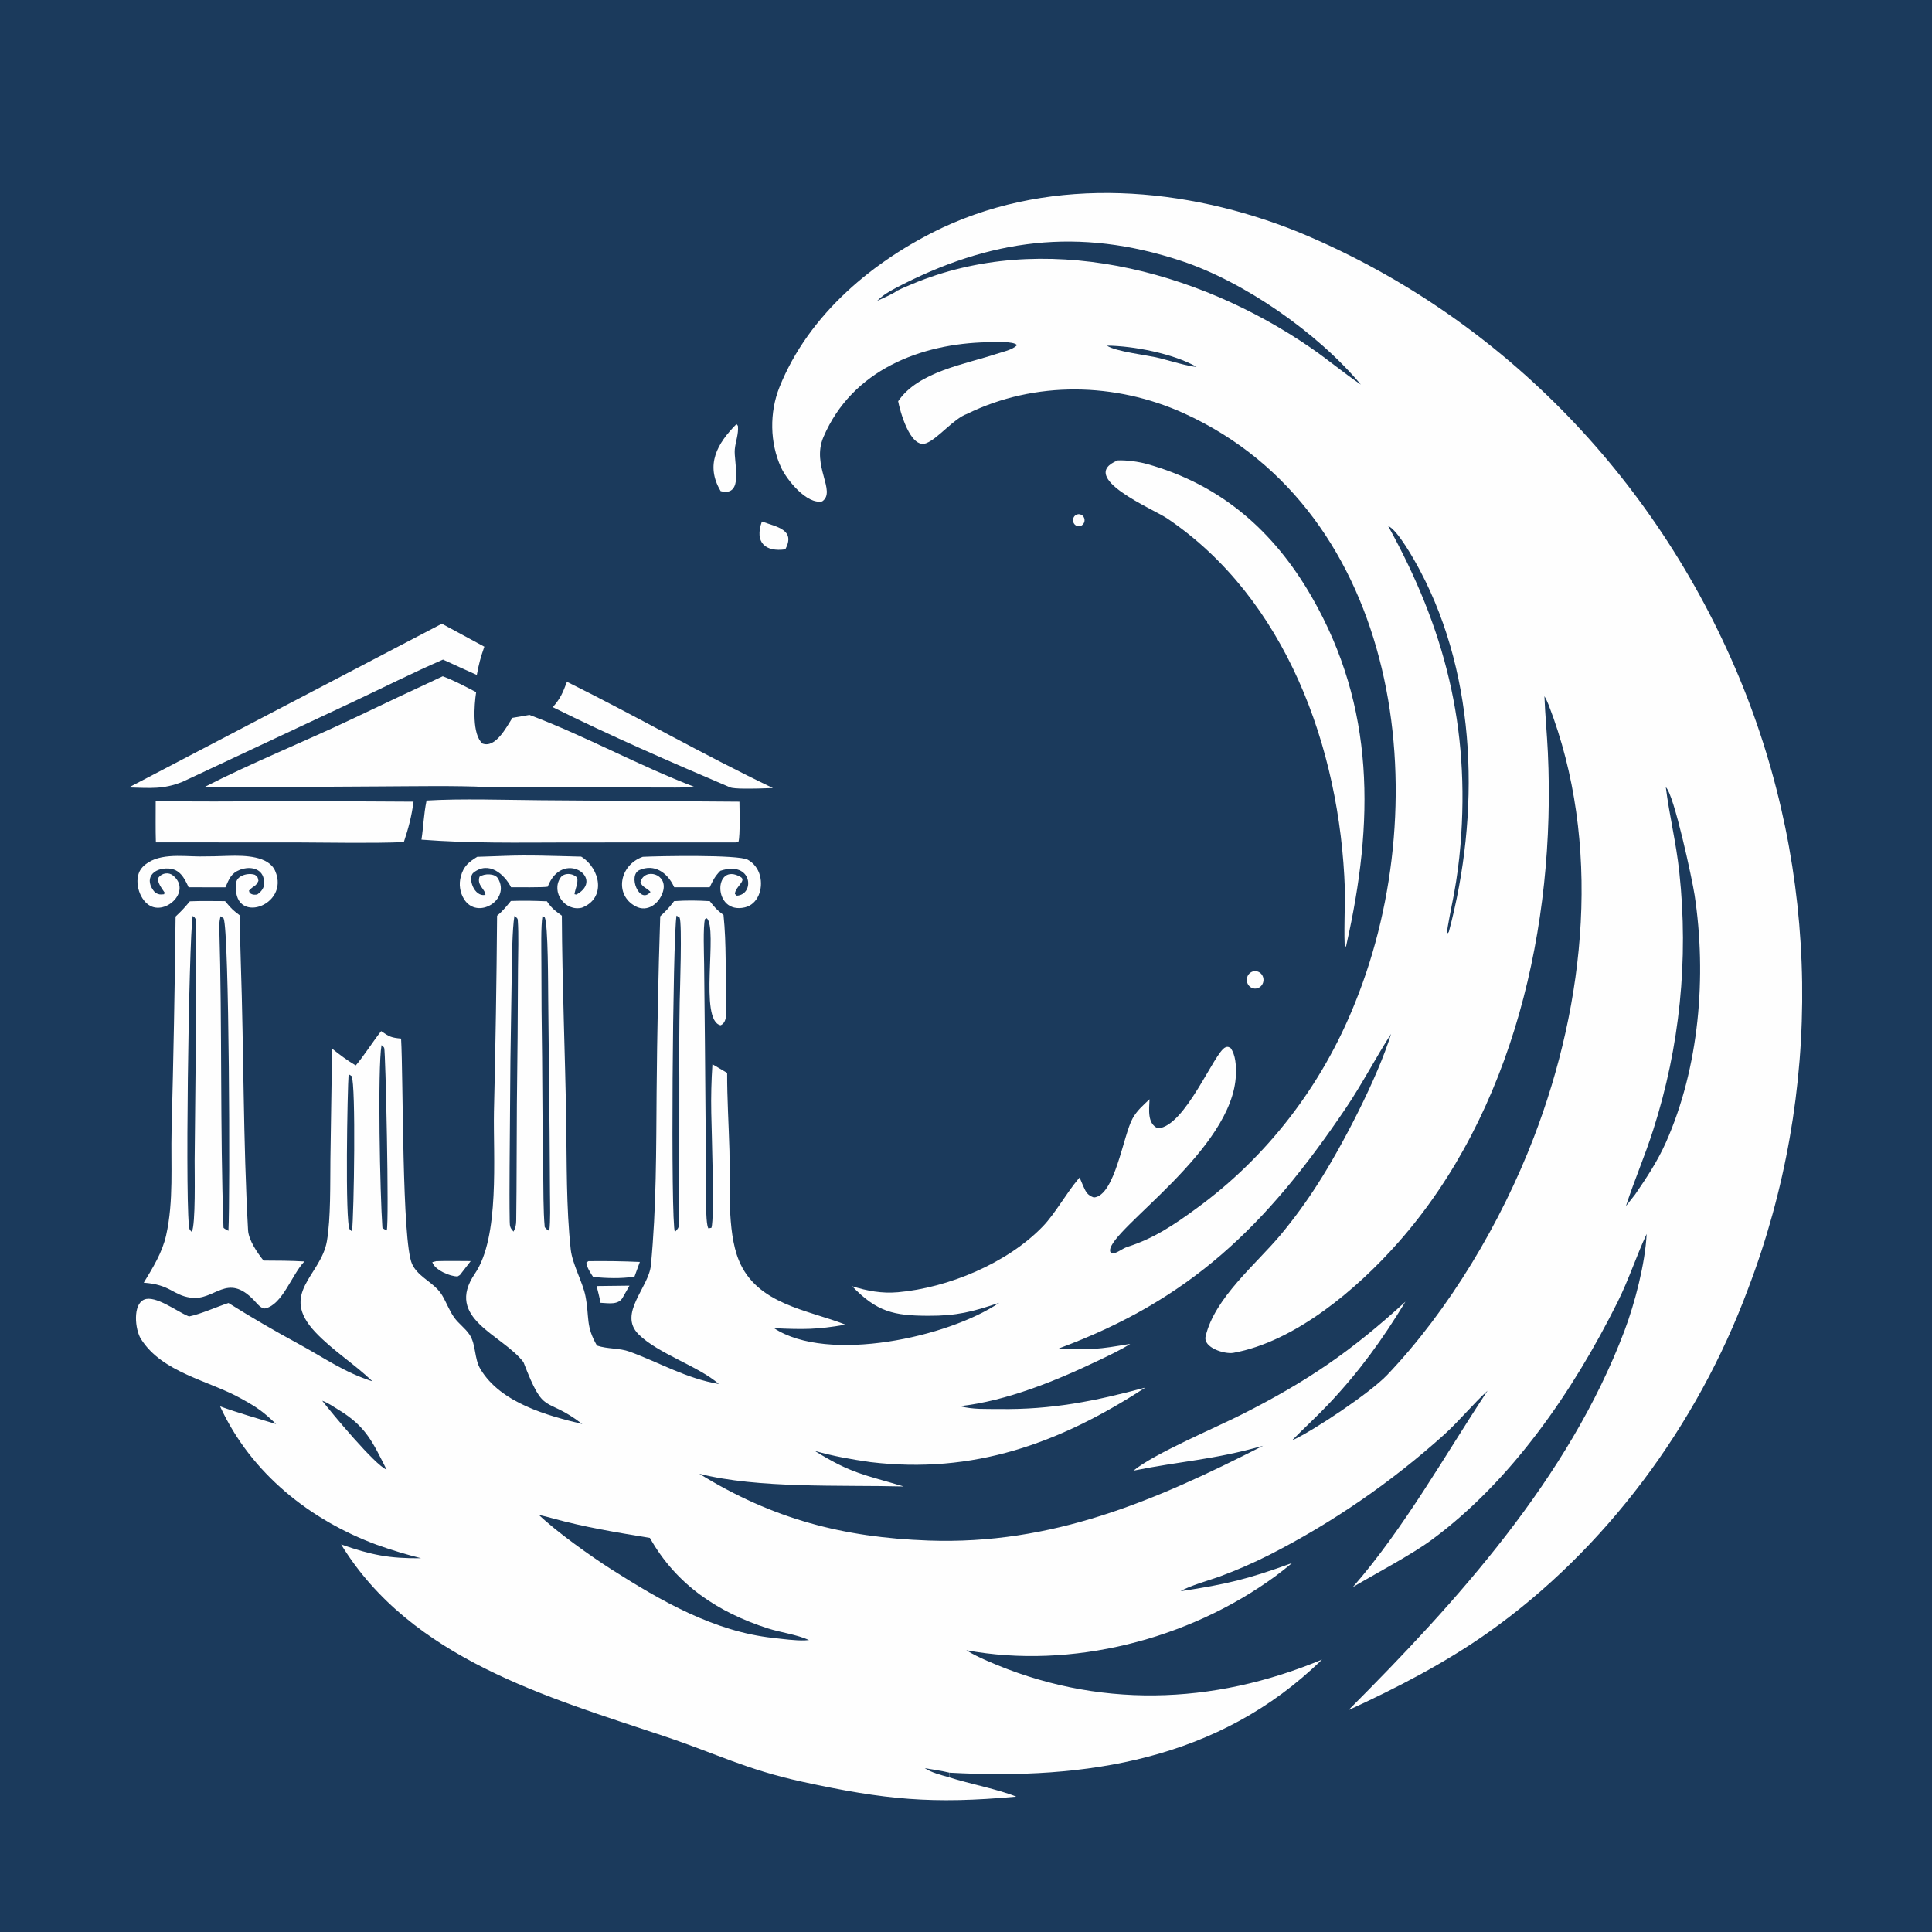
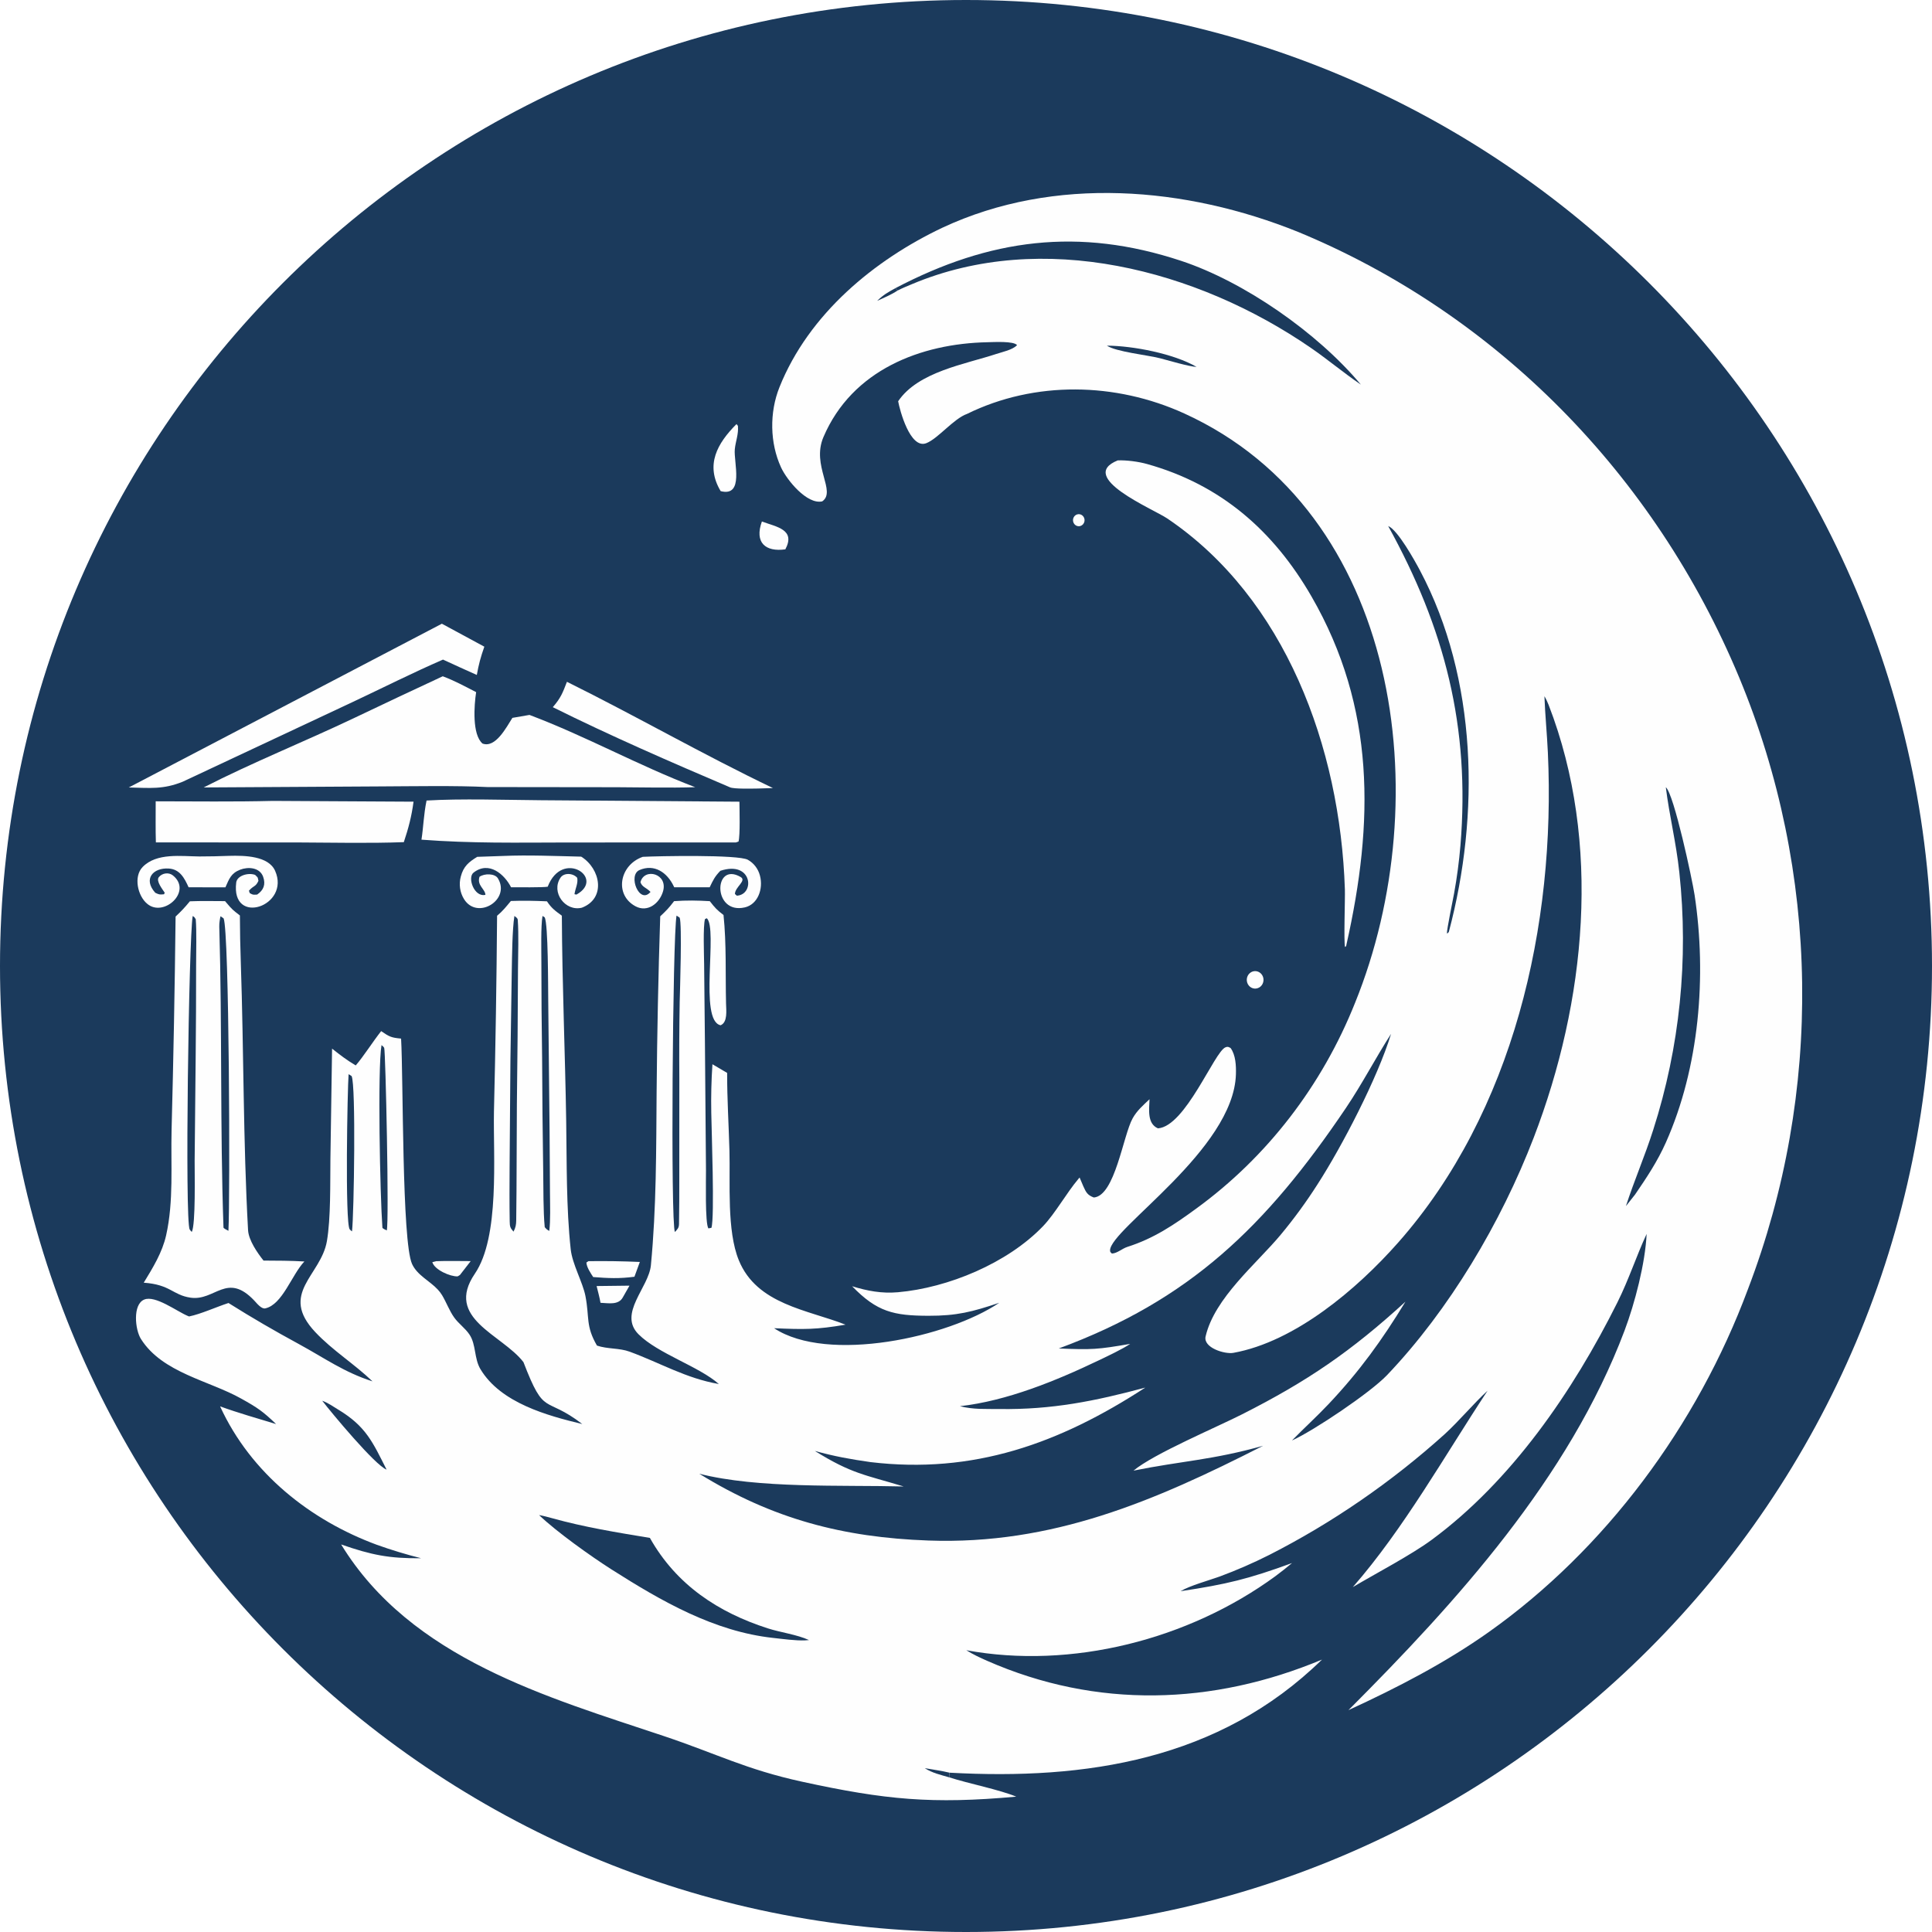
<svg xmlns="http://www.w3.org/2000/svg" width="850" height="850" viewBox="0 0 850 850">
  <clipPath id="cl_3">
-     <rect x="-0" width="850" height="850" />
+     <circle cx="425" cy="425" r="425" />
  </clipPath>
  <g clip-path="url(#cl_3)">
    <path fill="#1B3A5C" transform="matrix(0.957207 0 0 1 -142.624 -18)" d="M0 0L1152 0L1152 896L0 896L0 0Z" />
    <path fill="#FEFEFE" transform="matrix(0.957207 0 0 1 -142.624 -18)" d="M561.815 194.536C571.005 181.501 592.67 178.249 606.932 173.722C609.862 172.792 614.266 171.98 616.478 169.867C615.021 167.973 605.717 168.513 602.854 168.568C572.336 169.155 540.659 180.687 527.461 210.325C521.862 222.897 533.574 234.172 526.914 238.586C519.924 240.081 510.665 229.207 507.984 223.628C502.814 212.871 502.63 199.441 507.248 188.389C520.763 156.043 550.962 132.315 582.192 118.165C633.675 95.148 694.114 100.143 745.624 120.024C836.494 155.986 909.407 226.492 948.394 316.1C985.556 401.667 987.001 498.532 952.408 585.17C929.07 645.274 886.792 699.73 833.297 736.03C813.224 749.651 790.968 760.633 768.788 770.388C818.355 722.874 870.129 668.316 895.678 603.426C900.413 591.401 905.215 573.755 905.836 560.876C901.116 570.588 897.703 580.836 892.416 590.98C871.92 630.309 843.642 669.619 807.046 695.459C797.657 702.088 781.363 710.265 770.8 716.254C794.291 690.514 813.028 658.372 832.724 629.854C826.119 635.662 819.892 642.943 813.007 648.984C788.555 670.06 761.49 687.899 732.479 702.06C725.035 705.653 717.401 708.838 709.61 711.601C704.822 713.258 695.647 715.689 691.613 718.068C712.989 714.983 722.734 712.698 742.854 705.679C740.369 707.672 737.828 709.593 735.234 711.441C695.253 739.443 641.408 752.534 593.145 744.034C596.196 745.866 599.415 747.304 602.69 748.682C653.103 769.885 706.385 768.233 756.625 748.152C709.276 792.438 647.973 801.212 585.403 797.905L585.279 799.958C594.381 802.76 608.221 805.32 616.097 808.45C577.5 811.801 555.991 809.867 517.759 801.898C491.837 796.496 478.429 789.584 454.199 781.82C400.716 764.682 337.963 747.833 305.798 697.498C319.776 702.142 327.828 703.696 342.566 703.562C335.712 701.914 328.938 699.947 322.267 697.668C291.824 686.929 264.33 666.306 250.162 636.746C258.428 639.619 267.45 642.074 275.897 644.527C269.9 639.008 267.399 637.348 259.955 633.377C245.091 625.361 223.634 622.016 213.802 607.124C211.073 603.07 209.896 591.869 215.298 589.752C220.383 587.76 230.247 594.922 235.202 596.91L235.902 597.186C241.373 596.114 248.242 593.071 254.02 591.266C265.161 597.967 274.919 603.37 286.409 609.354C298.207 615.499 307.118 621.728 320.205 625.738C311.878 618.08 301.943 612.212 293.943 604.101C277.078 587 296.516 579.252 299.248 564.082C301.066 553.981 300.73 538.613 300.866 527.917L301.628 479.356C305.606 482.337 308.16 484.265 312.508 486.743C315.96 482.959 320.441 476.177 324.191 471.65C328.059 474.209 328.96 474.537 333.35 474.939C334.401 492.371 333.692 564.203 338.391 574.092C340.76 579.077 346.501 581.502 350.219 585.35C350.966 586.123 351.626 586.928 352.196 587.838C354.173 590.989 355.529 594.648 357.744 597.628C359.787 600.377 362.821 602.329 364.795 605.164C367.879 609.59 366.871 615.658 369.83 620.379C379.161 635.26 400.563 640.817 416.64 644.518C399.075 631.645 399.454 641.819 389.591 617.275C379.751 605.052 353.207 598.097 367.257 578.376C378.809 562.162 375.642 526.881 376.032 507.11C376.762 478.377 377.242 449.639 377.472 420.899C380.113 418.797 381.614 416.931 383.822 414.395C389.75 414.189 394.455 414.298 400.391 414.541C402.566 417.661 404.206 418.729 407.242 420.864C407.388 450.884 408.747 481.177 409.238 511.246C409.541 529.774 409.236 549.228 411.316 567.65C412.058 574.215 416.869 582.18 418.092 588.239C420.01 597.735 418.096 601.262 423.379 610.003C428.369 611.609 433.598 610.991 438.433 612.692C452.709 617.716 464.265 624.397 479.401 626.915C470.327 619.193 451.371 613.537 442.482 605.023C433.003 595.943 447.182 584.47 448.166 574.69C450.715 549.351 450.598 523.774 450.8 498.341C451.025 472.604 451.577 446.871 452.456 421.148C455.343 418.551 456.424 417.489 458.824 414.469C464.784 414.07 469.329 414.15 475.24 414.474C477.74 417.528 478.402 418.239 481.547 420.563C482.943 433.219 482.387 446.695 482.707 459.435C482.785 462.562 483.523 467.724 480.219 469.073C470.086 467.12 479.082 426.676 473.875 421.988L473.035 422.345C472.091 425.628 472.597 438.104 472.635 442.102L473.005 476.755L473.488 532.934C473.527 536.588 473.001 556.488 474.619 558.441L475.994 558.185C477.52 553.701 476.03 514.772 475.92 507.603C475.774 500.472 475.952 493.337 476.454 486.221L483.214 490.032C483.179 501.167 483.951 512.969 484.276 524.276C484.685 538.462 483.002 559.403 488.582 572.467C496.901 591.945 520.236 594.241 537.623 600.797C524.205 603.012 518.425 602.924 504.796 602.361C529.525 617.936 584.898 606.329 608.27 591.175C595.934 595.153 588.8 596.924 575.715 596.888C559.756 596.843 552.104 595.189 540.666 583.899C547.663 585.956 554.248 587.157 561.705 586.533C584.694 584.607 612.057 573.796 628.435 557.445C633.94 551.95 639.214 542.834 644.655 536.677L645.209 536.057C645.76 537.343 646.329 538.622 646.914 539.893C648.176 542.6 648.84 543.801 651.742 544.849C661.478 544.145 665.212 517.534 669.587 510.032C671.617 506.551 674.398 504.31 677.351 501.62C677.176 506.25 676.227 512.349 681.219 514.428C693.892 513.59 707.119 480.803 712.232 478.787C713.339 478.351 713.587 478.597 714.592 479.063C716.977 482.139 717.179 486.911 717.061 490.68C716.028 523.771 659.204 558.732 659.213 568.115C659.214 568.929 659.52 568.969 660.056 569.511C662.544 569.409 664.679 567.333 667.248 566.552C679.294 562.886 688.631 556.875 698.923 549.656C731.342 527.047 756.636 495.657 771.835 459.174C809.997 369.049 792.464 243.121 693.297 199.896C661.757 186.148 624.648 185.447 593.481 200.1C587.337 202.175 580.136 210.983 574.748 212.984C567.294 215.752 562.537 198.339 561.815 194.536Z" />
    <path fill="#1B3A5C" transform="matrix(0.957207 0 0 1 -142.624 -18)" d="M585.279 799.958C581.244 798.824 577.616 798.089 574.038 795.929C577.808 796.573 581.688 797.038 585.403 797.905L585.279 799.958Z" />
    <path fill="#1B3A5C" transform="matrix(0.957207 0 0 1 -142.624 -18)" d="M858.862 324.324C859.52 325.304 860.325 326.98 860.783 328.113C885.342 388.853 877.908 458.819 853.935 518.52C838.908 555.943 815.048 594.367 786.504 623.011C778.759 630.783 752.665 647.53 742.818 651.759C748.38 646.298 754.121 641.354 759.707 635.686C773.811 621.375 784.276 607.535 794.978 590.686C770.038 612.536 749.884 625.715 719.922 640.226C707.563 646.212 679.246 657.636 669.988 665.019C692.478 660.676 706.215 660.375 729.538 654.083C679.545 678.497 632.562 697.72 575.778 695.77C536.543 694.423 504.156 686.331 470.425 666.387C497.462 672.964 535.59 671.282 564.359 671.985C546.396 666.78 540.442 666.43 523.526 656.353C532.537 658.745 539.857 659.999 549.085 661.26C596.314 666.656 635.791 653.173 675.411 628.481C652.264 634.442 632.495 638.244 608.36 637.914C601.993 637.827 596.487 638.204 590.209 636.665C611.773 634.364 634.396 625.481 653.957 616.528C657.927 614.711 665.097 611.475 668.466 609.247C653.557 611.723 650.797 611.881 635.65 611.268C695.698 590.019 730.755 557.766 767.554 505.568C775.204 494.716 781.179 483.545 788.37 472.858C782.179 492.265 765.762 522.453 754.588 539.024C749.395 546.816 743.707 554.267 737.56 561.33C726.5 574.019 707.236 589.032 703.127 605.973C701.924 610.932 711.911 613.885 715.882 613.2C744.2 608.314 772.711 585.2 791.677 564.635C844.513 507.345 864.15 425.265 860.44 349.012C860.04 340.784 859.18 332.577 858.862 324.324Z" />
    <path fill="#1B3A5C" transform="matrix(0.957207 0 0 1 -142.624 -18)" d="M560.546 144.781C603.849 123.03 644.849 117.866 691.87 132.758C720.777 141.913 754.507 164.303 774.493 187.211C766.567 182.041 759.292 176.17 751.38 170.961C699.073 136.529 628.1 118.843 568.119 143.029C566.094 143.846 563.486 144.848 561.566 145.821L560.546 144.781Z" />
    <path fill="#1B3A5C" transform="matrix(0.957207 0 0 1 -142.624 -18)" d="M396.774 684.574C398.599 684.855 400.974 685.467 402.799 685.954C417.667 689.916 432.524 692.214 447.705 694.612C459.923 715.414 479.337 727.466 501.854 734.394C507.83 736.233 515.232 737.106 520.847 739.56C520.241 739.624 519.632 739.669 519.022 739.696C514.782 739.884 508.68 739.064 504.424 738.624C477.263 735.813 452.993 722.442 430.04 708.466C420.765 702.819 404.889 692.005 396.774 684.574Z" />
    <path fill="#1B3A5C" transform="matrix(0.957207 0 0 1 -142.624 -18)" d="M914.656 364.342C918.423 367.37 926.835 405.135 927.88 411.752C933.522 447.468 930.051 487.627 914.681 520.653C910.793 529.008 905.82 536.141 900.524 543.543L896.32 548.628C900.105 537.431 905.122 526.403 908.876 515.063C921.08 478.67 925.175 440.048 920.876 401.904C919.399 388.531 916.279 376.919 914.656 364.342Z" />
    <path fill="#1B3A5C" transform="matrix(0.957207 0 0 1 -142.624 -18)" d="M787.04 249.43C791.413 251.124 799.159 264.473 801.654 268.974C828.058 316.616 829.248 376.461 814.939 427.927C814.483 428.59 814.778 428.333 814.051 428.693C813.923 427.079 816.893 413.479 817.34 411.069C818.662 404.089 819.636 397.047 820.26 389.97C824.77 337.701 812.987 294.382 787.04 249.43Z" />
    <path fill="#1B3A5C" transform="matrix(0.957207 0 0 1 -142.624 -18)" d="M385.44 420.971C386.314 421.688 386.912 421.87 386.981 422.788C387.458 429.145 387.131 437.855 387.083 444.099C387.017 464.055 386.846 484.012 386.571 503.966C386.431 520.912 386.514 537.973 386.268 554.92C386.24 556.872 385.985 558.138 385.021 559.865C383.464 558.226 383.314 557.595 383.273 555.341C383.128 547.354 383.188 539.349 383.225 531.36L383.6 484.844L384.214 445.781C384.341 439.38 384.424 426.927 385.44 420.971Z" />
    <path fill="#1B3A5C" transform="matrix(0.957207 0 0 1 -142.624 -18)" d="M398.348 420.978L399.347 421.583C400.99 424.55 400.893 452.044 400.978 457.739L401.602 515.851L401.787 543.167C401.814 547.808 402.079 555.252 401.451 559.554C400.27 558.887 400.312 558.9 399.376 557.908C398.658 550.852 398.793 540.522 398.671 533.152C398.407 516.617 398.24 500.081 398.17 483.544C397.949 469.523 397.837 455.5 397.832 441.477C397.827 436.387 397.541 425.463 398.348 420.978Z" />
    <path fill="#1B3A5C" transform="matrix(0.957207 0 0 1 -142.624 -18)" d="M459.952 420.831L461.384 421.712C462.564 424.379 461.523 453.87 461.402 458.838C461.206 470 461.152 481.164 461.24 492.327L461.224 536.658C461.207 543.146 461.234 550.03 461.089 556.542C461.049 558.346 460.282 558.866 459.211 560.034C457.177 556.245 458.18 430.31 459.952 420.831Z" />
    <path fill="#1B3A5C" transform="matrix(0.957207 0 0 1 -142.624 -18)" d="M324.354 477.805C324.811 478.141 325.305 478.524 325.584 479.032C326.223 480.199 327.91 555.622 326.767 559.337C326.203 559.061 324.795 558.505 324.764 558.098C323.671 543.654 322.505 488.367 324.354 477.805Z" />
    <path fill="#1B3A5C" transform="matrix(0.957207 0 0 1 -142.624 -18)" d="M309.224 490.597L310.609 491.428C312.639 495.205 311.703 552.258 310.797 559.751C310.383 559.455 310.093 559.279 309.746 558.874C307.513 556.27 308.707 496.783 309.224 490.597Z" />
    <path fill="#1B3A5C" transform="matrix(0.957207 0 0 1 -142.624 -18)" d="M297.109 634.277C299.713 635.145 302.345 636.94 304.721 638.324C317.198 645.59 320.291 652.438 326.683 664.572C321.426 662.669 301.429 639.653 297.109 634.277Z" />
    <path fill="#1B3A5C" transform="matrix(0.957207 0 0 1 -142.624 -18)" d="M657.775 170.073C669.896 170.146 688.511 173.61 698.972 179.412C695.721 179.354 686.035 176.567 682.213 175.626C676.49 174.217 661.904 172.771 657.775 170.073Z" />
    <path fill="#1B3A5C" transform="matrix(0.957207 0 0 1 -142.624 -18)" d="M552.161 150.361C555.172 147.589 556.961 146.696 560.546 144.781L561.566 145.821C558.605 147.683 555.372 148.972 552.161 150.361Z" />
    <path fill="#FEFEFE" transform="matrix(0.957207 0 0 1 -142.624 -18)" d="M236.267 414.535C241.455 414.324 247.203 414.447 252.448 414.461C252.528 414.555 252.609 414.648 252.69 414.742L253.1 415.203C255.595 418.044 256.158 418.498 259.261 420.767C259.275 427.591 259.434 434.529 259.679 441.414C261.075 480.619 260.742 520.098 263.015 559.213C263.274 563.68 267.357 569.272 270.117 572.601C276.524 572.618 282.511 572.642 288.904 572.996C283.131 578.757 278.842 591.995 270.921 593.635C269.197 593.992 267.116 591.496 265.867 590.195C253.257 577.453 247.835 590.53 236.536 588.916C228.287 587.739 227.416 583.171 215.064 582.334C219.228 575.806 223.58 569.076 225.361 561.471C228.882 546.436 227.469 530.649 227.857 515.336C228.718 483.98 229.334 452.617 229.706 421.251C232.468 418.746 233.833 417.358 236.267 414.535Z" />
    <path fill="#1B3A5C" transform="matrix(0.957207 0 0 1 -142.624 -18)" d="M250.36 421.107L251.777 422.045C254.38 427.511 254.809 544.695 253.992 559.504C253.454 559.218 251.736 558.455 251.721 558.052C250.113 514.109 251.151 469.758 249.788 425.692C249.736 423.991 250.101 422.17 250.36 421.107Z" />
    <path fill="#1B3A5C" transform="matrix(0.957207 0 0 1 -142.624 -18)" d="M237.566 421.003C238.581 421.642 238.228 421.382 238.965 422.414C239.422 427.343 239.142 437.424 239.14 442.67C239.151 456.349 239.081 470.028 238.929 483.706L238.465 528.714C238.435 533.965 238.977 556.822 237.142 560.009C236.741 559.602 236.54 559.426 236.195 558.926C233.886 555.567 235.777 431.039 237.566 421.003Z" />
    <path fill="#FEFEFE" transform="matrix(0.957207 0 0 1 -142.624 -18)" d="M352.5 315.533C357.822 317.429 362.779 320.016 367.848 322.511C366.913 328.307 365.929 341.166 370.783 345.137C376.764 347.239 381.7 338.048 384.509 333.834L392.364 332.536C418.739 342.071 442.074 354.656 468.54 364.342C456.883 364.694 443.969 364.384 432.251 364.343L373.101 364.274C358.265 363.569 339.078 363.933 324.138 363.988L242.611 364.441C265.087 353.429 288.869 344.332 311.658 333.951C325.245 327.761 338.852 321.587 352.5 315.533Z" />
    <path fill="#FEFEFE" transform="matrix(0.957207 0 0 1 -142.624 -18)" d="M662.75 220.553C666.817 220.395 672.266 221.092 676.201 222.144C709.887 231.154 734.241 251.286 751.799 280.421C781.312 329.389 780.477 379.902 767.875 433.541C767.668 434.473 767.914 434.125 767.216 434.636C766.576 432.321 767.287 413.403 767.144 409.268C764.984 346.748 739.735 281.127 685.459 246.076C679.07 241.949 643.718 227.913 662.75 220.553Z" />
    <path fill="#FEFEFE" transform="matrix(0.957207 0 0 1 -142.624 -18)" d="M345.055 370.203C360.876 369.286 381.619 369.956 397.726 370.071L488.864 370.71C488.898 374.283 489.238 385.391 488.452 388.245L487.266 388.637L409.236 388.662C386.472 388.711 365.458 389.082 342.718 387.421C343.666 381.458 343.712 376.51 345.055 370.203Z" />
    <path fill="#FEFEFE" transform="matrix(0.957207 0 0 1 -142.624 -18)" d="M274.374 370.366L339.077 370.705C338.175 377.211 336.744 382.357 334.608 388.511C318.808 389.076 301.922 388.706 286.031 388.645L220.648 388.625C220.445 382.889 220.578 376.344 220.561 370.544C238.306 370.554 256.679 370.798 274.374 370.366Z" />
    <path fill="#FEFEFE" transform="matrix(0.957207 0 0 1 -142.624 -18)" d="M352.094 292.41L371.614 302.513C369.887 307.238 369.094 310.053 368.157 314.95C362.959 312.738 357.777 310.485 352.614 308.193C338.659 313.99 324.883 320.649 311.069 326.868L233.061 361.887C224.023 365.423 217.871 364.661 208.196 364.453L352.094 292.41Z" />
    <path fill="#FEFEFE" transform="matrix(0.957207 0 0 1 -142.624 -18)" d="M409.579 317.965C441.464 333.087 472.188 350.019 504.258 364.712L497.351 364.919C494.788 364.937 486.483 365.188 484.546 364.398C457.463 353.355 429.426 341.673 403.078 329.125C406.683 325.153 407.571 322.978 409.579 317.965Z" />
    <path fill="#FEFEFE" transform="matrix(0.957207 0 0 1 -142.624 -18)" d="M380.262 394.583C391.663 394.094 404.649 394.639 416.132 394.888C425.068 400.208 427.649 413.286 416.417 417.358C408.795 419.127 402.135 410.555 406.619 404.144C408.194 401.891 412.342 402.049 414.302 404.198C414.771 406.65 413.52 408.559 413.044 411.41L413.952 411.578C427.483 404.402 407.468 391.366 400.743 408.113C398.759 408.499 386.669 408.356 383.897 408.358C380.863 402.659 373.715 396.606 366.627 401.943C363.736 404.119 366.957 412.865 372.113 411.686C372.008 409.13 368.103 407.552 369.389 403.748C371.673 402.206 376.452 402.242 377.844 404.425C383.88 413.895 368.347 422.995 362.264 413.553C360.38 410.622 359.843 407.023 360.79 403.669C362.042 399.066 364.53 397.237 368.321 394.975L380.262 394.583Z" />
    <path fill="#FEFEFE" transform="matrix(0.957207 0 0 1 -142.624 -18)" d="M444.441 394.97C451.367 394.623 488.364 393.934 492.72 396.262C495.447 397.705 497.457 400.209 498.277 403.182C499.946 409.11 497.286 415.901 491.345 417.213C476.416 420.511 476.915 396.847 489.425 403.848C492.323 405.47 486.796 408.258 486.8 411.318L487.667 412.065C496.087 411.62 494.877 396.441 480.091 401.118C477.515 403.653 476.758 405.239 475.191 408.368L458.884 408.354L458.687 407.951C455.603 401.747 449.676 397.992 442.929 400.783C437.425 403.061 442.913 416.182 448.001 410.404C445.915 408.379 444.198 408.356 443.368 406.141C445.105 399.573 456.324 402.355 453.683 410.365C451.924 415.704 446.507 419.467 441.16 416.762C431.243 411.745 433.658 398.577 444.441 394.97Z" />
    <path fill="#FEFEFE" transform="matrix(0.957207 0 0 1 -142.624 -18)" d="M254.321 394.538C261.49 394.346 272.414 394.57 275.451 401.13C282.647 416.674 255.052 425.653 257.573 406.269C257.967 403.241 263.029 401.805 266.247 402.906C267.772 404.409 267.31 403.543 267.787 405.538C266.399 408.33 265.821 407.342 263.419 409.861L263.786 410.927C265.367 411.774 265.339 411.673 267.191 411.574C270.16 409.637 271.191 407.147 269.964 403.79C268.414 399.548 262.976 399.295 259.401 400.623C255.165 402.197 254.351 404.648 252.608 408.382L235.689 408.373C233.735 404.224 231.629 400.436 226.588 400.122C219.355 399.671 214.683 404.729 220.362 410.777C222.228 411.634 222.302 411.617 224.395 411.445L224.709 410.756C223.733 409.309 220.6 405.606 221.978 403.943C223.499 402.109 226.507 401.638 228.476 403.154C237.616 410.189 224.16 421.821 216.63 415.601C212.284 412.178 210.278 403.67 214.554 399.445C220.973 393.104 232.306 394.738 240.589 394.808C245.168 394.805 249.746 394.715 254.321 394.538Z" />
    <path fill="#FEFEFE" transform="matrix(0.957207 0 0 1 -142.624 -18)" d="M487.508 204.578L488.171 205.361C488.535 209.017 487.07 212.223 486.732 215.703C486.185 221.323 491.178 236.765 480.238 234.075C473.018 222.533 478.698 213.051 487.508 204.578Z" />
    <path fill="#FEFEFE" transform="matrix(0.957207 0 0 1 -142.624 -18)" d="M419.46 572.864C427.339 572.758 435.219 572.873 443.091 573.207C442.28 575.382 441.451 577.55 440.606 579.712C433.661 580.605 428.496 580.368 421.644 579.848C420.408 578.012 418.686 575.613 418.521 573.473L419.46 572.864Z" />
    <path fill="#FEFEFE" transform="matrix(0.957207 0 0 1 -142.624 -18)" d="M499.185 247.444C506.021 249.85 514.788 250.973 509.965 259.69C500.812 260.916 495.692 256.712 499.185 247.444Z" />
    <path fill="#FEFEFE" transform="matrix(0.957207 0 0 1 -142.624 -18)" d="M423.219 583.806L438.333 583.637L435.305 588.725C433.335 592.316 428.576 591.313 425.013 591.176C424.586 588.822 423.821 586.15 423.219 583.806Z" />
    <path fill="#FEFEFE" transform="matrix(0.957207 0 0 1 -142.624 -18)" d="M349.486 572.868C354.564 572.698 360.218 572.819 365.35 572.832L360.39 578.954L359.336 579.557C355.913 579.672 348.723 576.679 347.709 573.303L349.486 572.868Z" />
    <path fill="#FEFEFE" transform="matrix(0.957207 0 0 1 -142.624 -18)" d="M723.982 445.765C725.188 445.073 726.673 445.085 727.867 445.797C729.06 446.51 729.776 447.811 729.739 449.2C729.702 450.59 728.917 451.851 727.687 452.498C725.833 453.474 723.539 452.785 722.53 450.95C721.52 449.114 722.166 446.808 723.982 445.765Z" />
    <path fill="#FEFEFE" transform="matrix(0.957207 0 0 1 -142.624 -18)" d="M643.972 244.353C644.888 244.036 645.903 244.243 646.622 244.892C647.341 245.541 647.65 246.53 647.428 247.473C647.206 248.416 646.489 249.163 645.555 249.424C644.172 249.809 642.733 249.026 642.305 247.656C641.877 246.285 642.615 244.823 643.972 244.353Z" />
  </g>
</svg>
